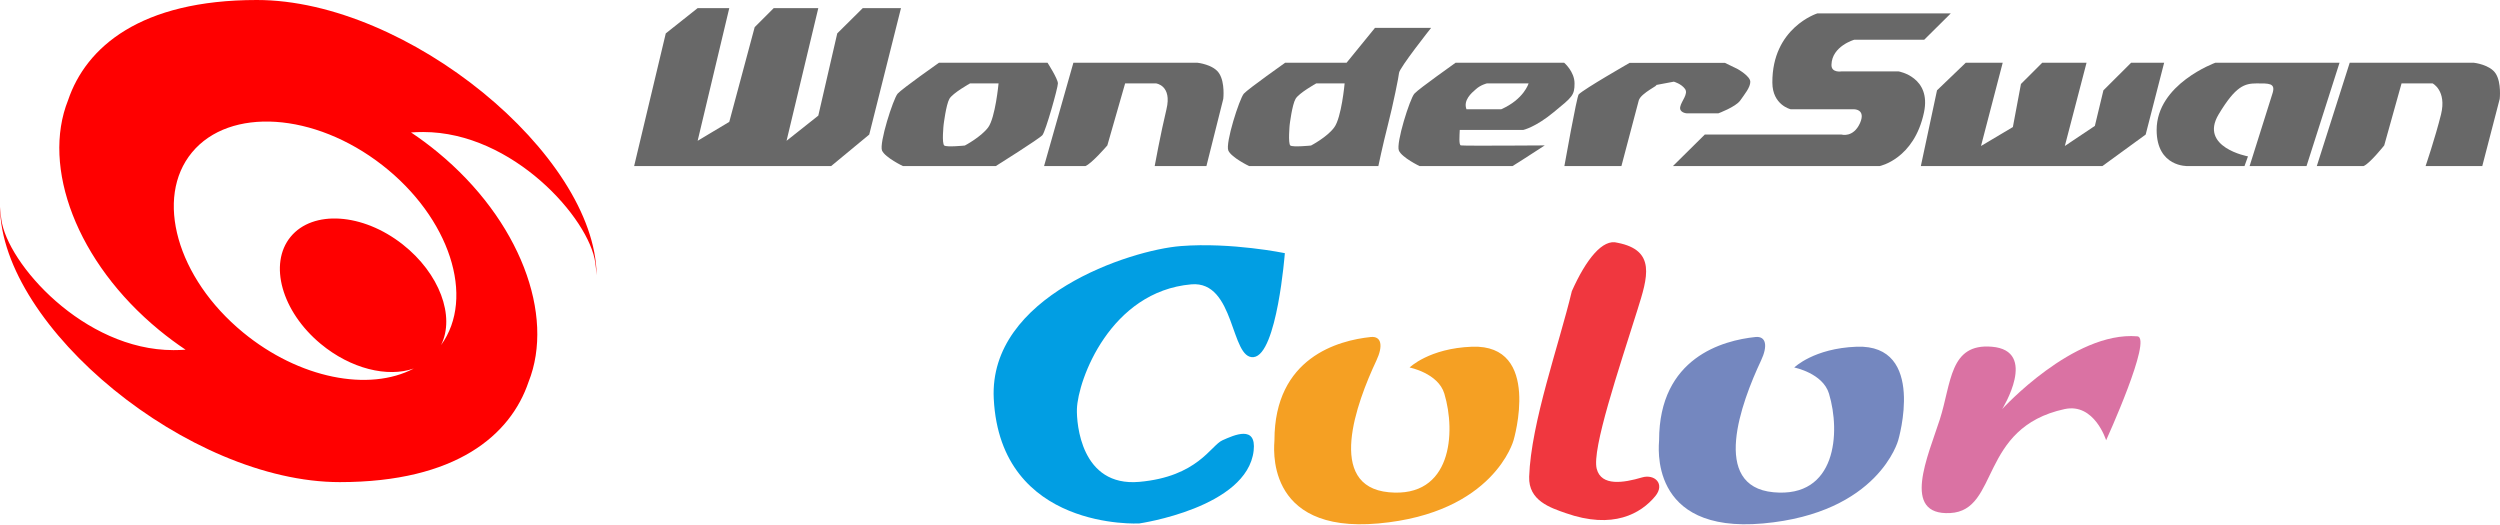
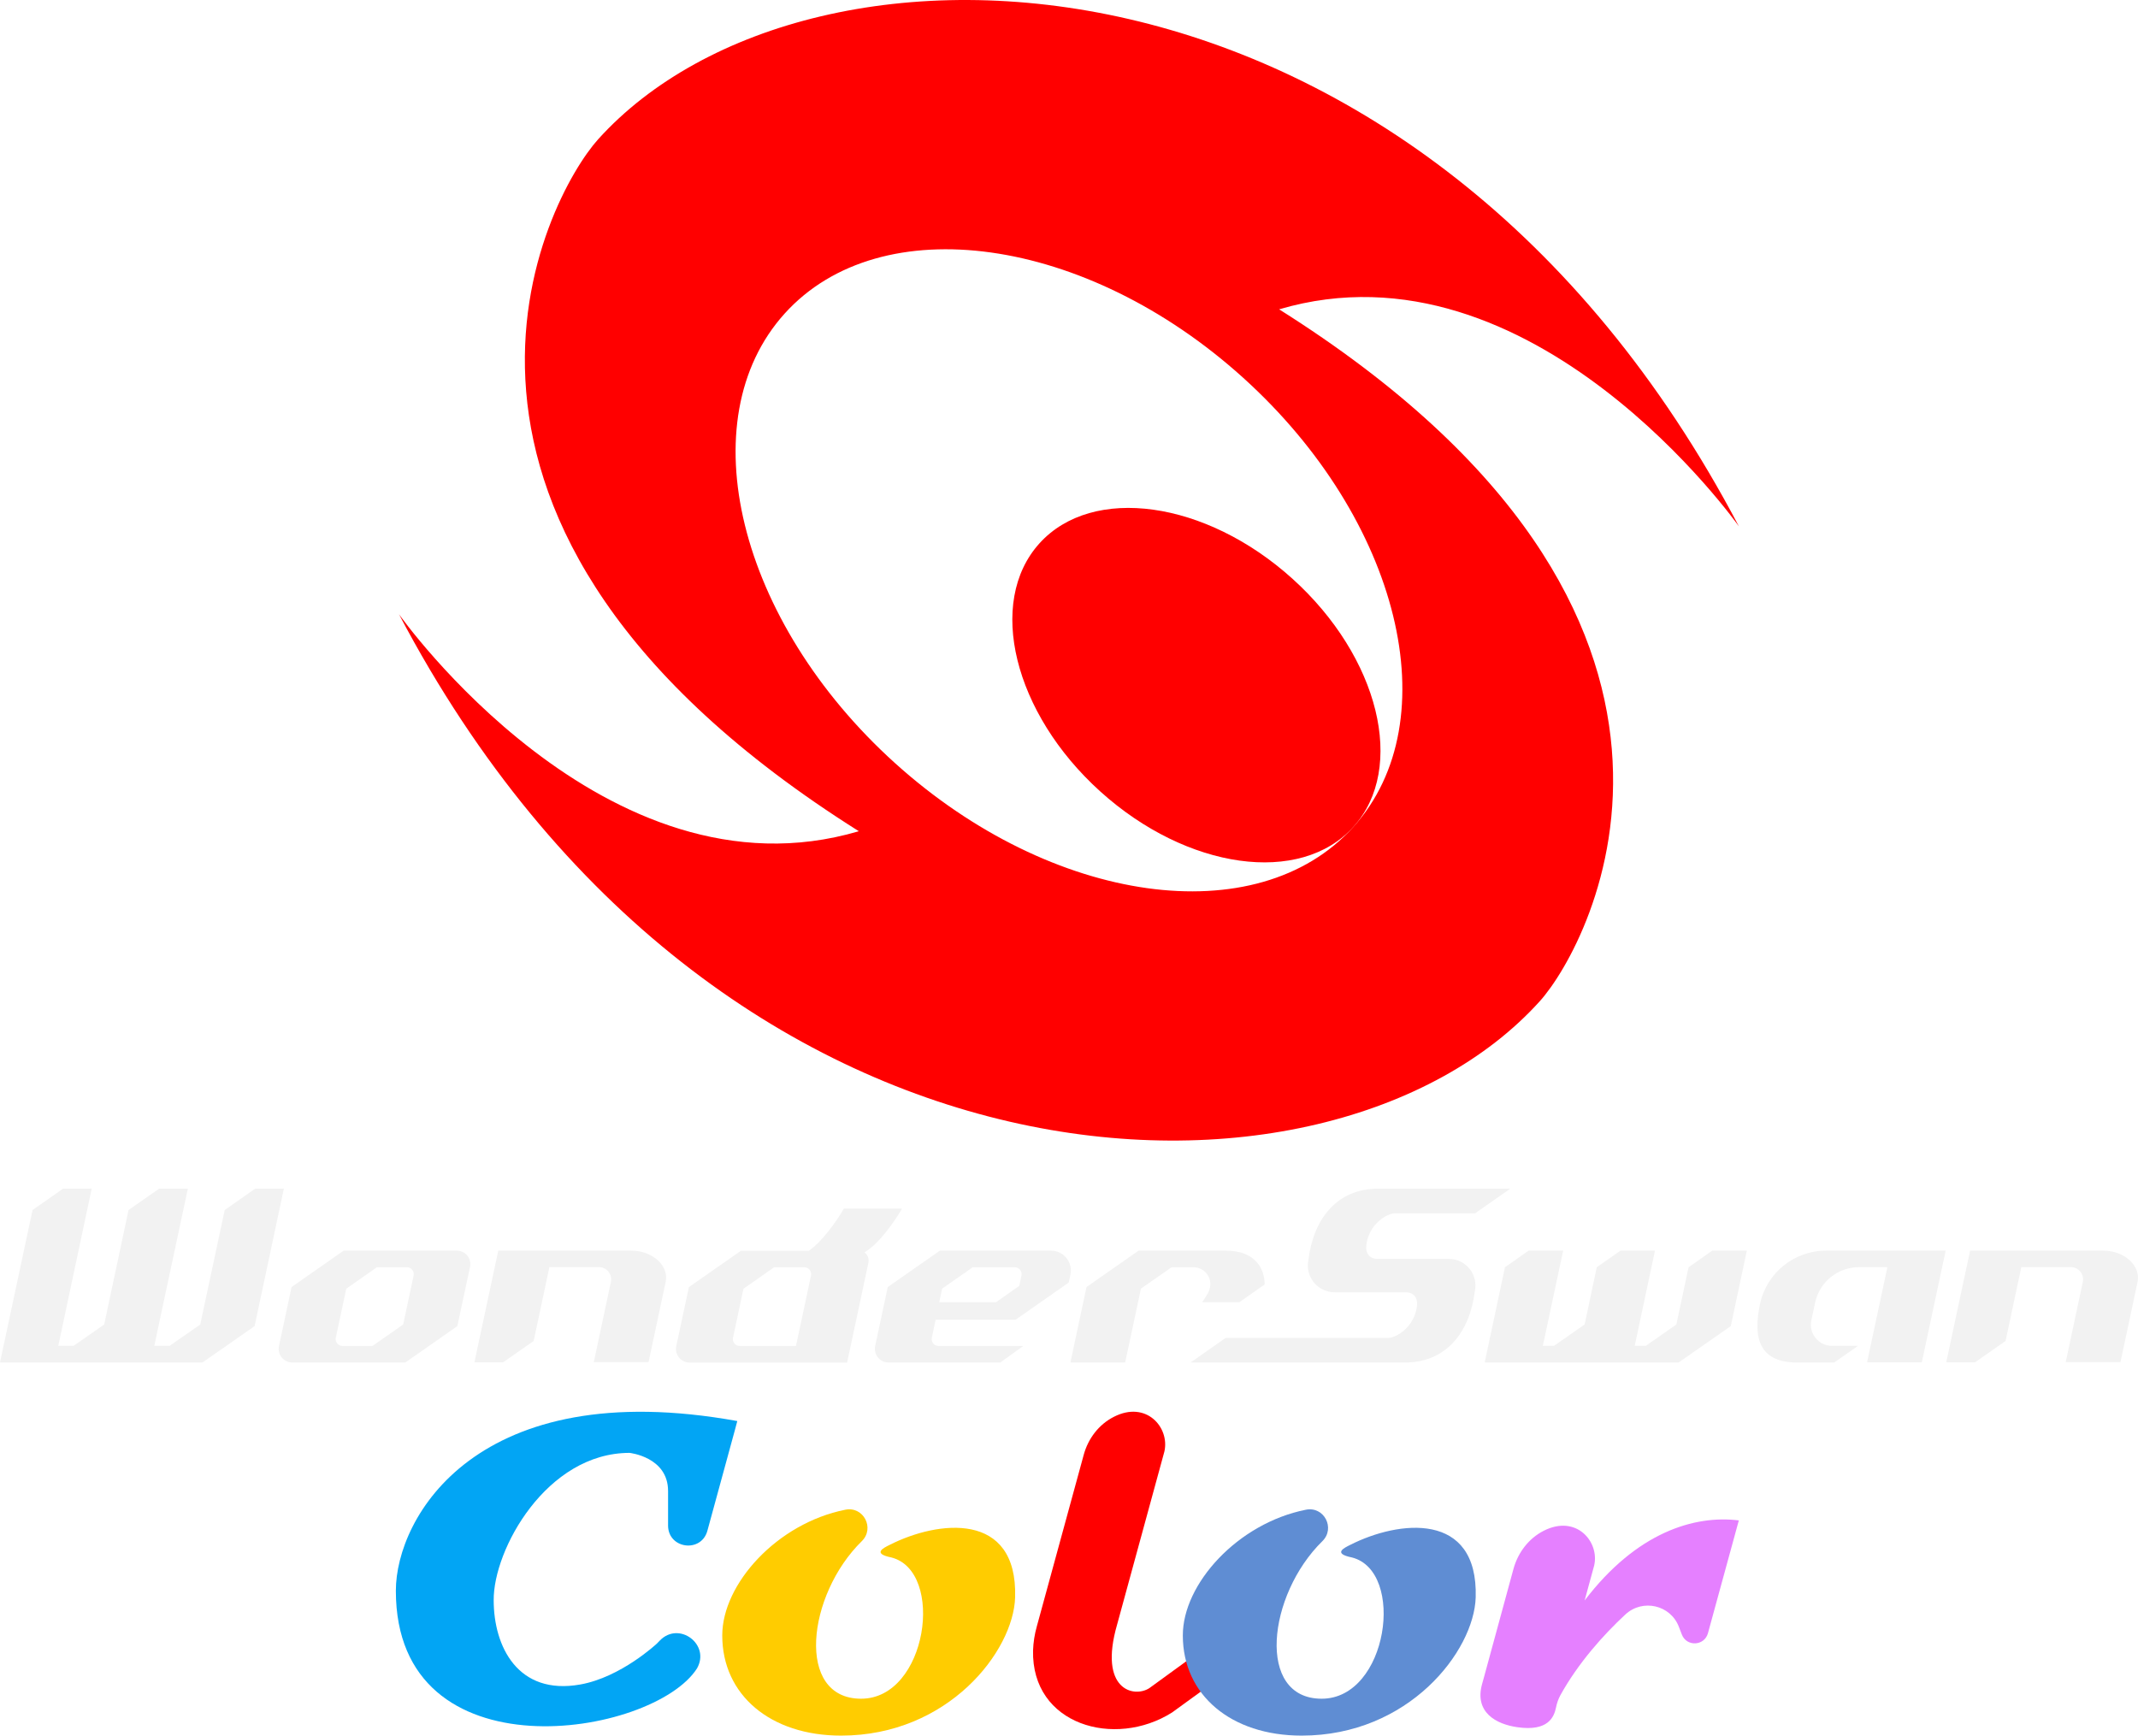
- <svg xmlns="http://www.w3.org/2000/svg" version="1.1" id="Layer_1" x="0px" y="0px" width="759.604px" height="159.302px" viewBox="-90.674 86 759.604 159.302" enable-background="new -90.674 86 759.604 159.302" xml:space="preserve">
-   <g>
-     <path fill="#FF0000" d="M34.216,126.241c1.222-0.088,2.456-0.127,3.706-0.127c27.223,0,50.532,26.348,52.282,39.772   c0.186,1.401,0.312,2.661,0.399,3.735C90.238,133.037,33.181,86-12.63,86c-35.406,0-51.91,14.336-57.354,30.431   c-8.116,20.308,2.598,49.249,27.652,69.85c2.622,2.153,5.308,4.146,8.042,5.972c-1.226,0.083-2.456,0.126-3.701,0.126   c-27.222,0-50.538-26.353-52.286-39.776c-0.181-1.401-0.313-2.656-0.396-3.735c0.362,36.583,57.423,83.619,103.23,83.619   c35.406,0,51.909-14.331,57.359-30.43c8.11-20.308-2.597-49.244-27.656-69.851C39.642,130.054,36.951,128.066,34.216,126.241z    M-16.81,187.018c-20.162-16.572-26.949-40.929-15.523-54.718c11.44-13.808,37.154-12.217,57.809,3.867   c20.493,15.967,28.379,40.206,17.857,54.685c4.355-8.711-0.45-21.778-11.666-30.597c-12.163-9.561-27.305-10.508-34.043-2.3   c-6.729,8.198-2.729,22.671,9.145,32.525c9.146,7.588,20.327,10.274,28.283,7.491C21.495,205.119,0.256,201.051-16.81,187.018z" />
-     <g>
-       <path fill="#F0373F" d="M400.795,159.762c-4.492-1.324-9.556,5.023-13.879,14.709c-3.852,16.146-12.414,39.951-12.965,56.377    c-0.25,7.289,6.479,9.426,11.051,11.039c14.471,5.105,22.934,0.111,27.243-5.104c3.1-3.74-0.179-6.859-4.021-5.715    c-5.556,1.643-12.344,2.758-13.746-2.607c-1.545-5.916,6.688-30.225,12.373-48.324    C409.959,170.258,412.587,162.057,400.795,159.762z" />
-       <path fill="#F5A023" d="M325.816,188.401c-9.795,1.012-29.26,6.195-29.26,31.375c0,1.186-3.551,28.43,31.586,25.271    c35.148-3.16,41.064-25.271,41.064-25.271s8.693-29.221-12.636-28.428c-13.017,0.48-18.952,6.316-18.952,6.316    s8.684,1.705,10.559,7.941c3.561,11.822,2.247,31.77-16.876,29.963c-19.192-1.813-9.817-27.166-3.77-40.021    C329.619,191.127,329.105,188.059,325.816,188.401z" />
-       <path fill="#7487BF" d="M442.691,188.401c-9.797,1.012-29.263,6.195-29.263,31.375c0,1.186-3.549,28.43,31.587,25.271    c35.147-3.16,41.065-25.271,41.065-25.271s8.692-29.221-12.636-28.428c-13.017,0.48-18.951,6.316-18.951,6.316    s8.682,1.705,10.557,7.941c3.562,11.822,2.247,31.77-16.876,29.963c-19.192-1.813-9.817-27.166-3.771-40.021    C446.493,191.127,445.98,188.059,442.691,188.401z" />
-       <path fill="#019EE3" d="M211.271,207.143c-1.574-31.197,41.515-45.195,56.857-46.379c15.354-1.194,31.588,2.154,31.588,2.154    s-2.367,30.797-9.477,31.588c-7.1,0.793-5.525-23.295-18.953-22.109c-24.588,2.166-34.455,28.969-34.747,37.902    c-0.129,4.322,1.194,23.686,18.953,22.111c17.769-1.586,21.72-11.061,25.27-12.635c3.56-1.586,10.368-4.703,9.477,3.158    c-1.966,17.367-34.746,22.111-34.746,22.111S213.316,247.372,211.271,207.143z" />
-       <path fill="#DA72A3" d="M501.876,241.887c-15.004,0.793-6.711-17.377-3.159-28.428c3.56-11.063,2.907-23.184,15.793-22.111    c14.249,1.176,3.158,18.953,3.158,18.953s21.641-23.734,41.063-22.109c4.743,0.389-9.477,31.586-9.477,31.586    s-3.551-11.451-12.634-9.477C510.508,215.977,516.885,241.096,501.876,241.887z" />
+ <svg xmlns="http://www.w3.org/2000/svg" id="Layer_1" data-name="Layer 1" viewBox="0 0 2659.43 2158.978" version="1.1">
+   <defs id="defs43" />
+   <g id="g38">
+     <g id="g34">
+       <path d="M2163,654.8C1768.7-94.8,1007-117.9,744,173.3c-64,71.1-282.8,478.4,324.3,860.7-315.8,93.4-572-269.9-572-269.9,394.3,749.5,1156,772.7,1419,481.4,64.1-71.1,282.9-478.4-324.2-860.7C1906.9,291.6,2163,654.8,2163,654.8Zm-479.7,374c-119.5,132.4-374.7,96.8-570.1-79.6C917.9,772.8,856.5,522.5,976,390.1S1350.7,293.3,1546.1,469.7,1802.9,896.3,1683.3,1028.8Z" transform="translate(0 -0.02249)" style="fill: red" id="path2" />
+       <ellipse cx="1488.201" cy="852.292" rx="178.304" ry="263.106" transform="translate(-141.6633 1385.828) rotate(-47.92634)" style="fill: red" id="ellipse4" />
+       <path d="M568.2,1555.7H427.5L362.7,1601,347,1674.4a17.013,17.013,0,0,0,16.6,20.5H504.1l64.8-45.3,15.7-73.4A16.783,16.783,0,0,0,568.2,1555.7Zm-53.7,31-13,60.9-38.2,26.7H426a8.478,8.478,0,0,1-8.3-10.3l13-60.9,38.1-26.7h37.5A8.563,8.563,0,0,1,514.5,1586.7Z" transform="translate(0 -0.02249)" style="fill:#f2f2f2" id="path6" />
+       <path d="M785,1555.7H619.8l-29.7,139h35.6l38.1-26.6,19.6-91.9h61.6a15.264,15.264,0,0,1,14.9,18.4l-21.3,99.9h68.1l21.3-99.9C832.3,1574.7,812,1555.7,785,1555.7Z" transform="translate(0 -0.02249)" style="fill:#f2f2f2" id="path8" />
+       <polygon points="317.5 1478.577 279.5 1505.177 249.1 1647.577 210.9 1674.177 191.9 1674.177 228 1505.177 233.7 1478.577 198 1478.577 159.9 1505.177 159.9 1505.177 129.6 1647.577 91.5 1674.177 72.5 1674.177 108.4 1505.177 108.4 1505.177 114.1 1478.577 78.5 1478.577 40.5 1505.177 0 1694.778 51.6 1694.778 68.1 1694.778 119.5 1694.778 187.5 1694.778 239.1 1694.778 251.9 1694.778 253.2 1693.878 316.7 1649.577 353.1 1478.577 317.5 1478.577" style="fill:#f2f2f2" id="polygon10" />
+       <path d="M1075.3,1558A98.706,98.706,0,0,0,1090,1546.2c18.3-18.4,32-42.7,32-42.7h-72.4s-13.7,24.3-32,42.7a87.734,87.734,0,0,1-11.4,9.6H921.7L856.9,1601.1l-15.7,73.4a17.013,17.013,0,0,0,16.6,20.5h195.9l26.5-124.2A12.392,12.392,0,0,0,1075.3,1558ZM1008.8,1586.7l-18.7,87.6h-70a8.478,8.478,0,0,1-8.3-10.3l13-60.9,38.1-26.7h37.5A8.495,8.495,0,0,1,1008.8,1586.7Z" transform="translate(0 -0.02249)" style="fill:#f2f2f2" id="path12" />
+       <path d="M1307.3,1555.7H1169.1L1104.3,1601l-15.7,73.4a17.013,17.013,0,0,0,16.6,20.5h139l28.7-20.6h-105.5a8.478,8.478,0,0,1-8.3-10.3l4.7-22.3h99.4L1329.4,1595.4l2.1-9.9A24.761,24.761,0,0,0,1307.3,1555.7Zm-36.7,31L1267.9,1599.5l-29,20.4h-70.6l3.6-16.9,38.1-26.6H1262.2A8.544,8.544,0,0,1,1270.6,1586.7Z" transform="translate(0 -0.02249)" style="fill:#f2f2f2" id="path14" />
+       <path d="M1524.4,1555.7H1416.3l-64.8,45.3-20,93.8h68.1l19.6-91.8,38.1-26.6h27.3a20.99,20.99,0,0,1,19.9,27.5,32.445,32.445,0,0,1-3.6,7.5l-5.4,8.5h46.1l31.5-22.1C1573.1,1580.6,1563.8,1555.7,1524.4,1555.7Z" transform="translate(0 -0.02249)" style="fill:#f2f2f2" id="path16" />
+       <path d="M2615.9,1555.7h-165.3l-29.7,139h35.7l38.1-26.6,19.6-91.9h61.6a15.264,15.264,0,0,1,14.9,18.4l-21.3,99.9h68.1l21.3-99.9C2663,1574.7,2642.8,1555.7,2615.9,1555.7Z" transform="translate(0 -0.02249)" style="fill:#f2f2f2" id="path18" />
+       <polygon points="2100.4 1576.378 2085.2 1647.577 2047.1 1674.177 2033.4 1674.177 2058.6 1555.677 2015.7 1555.677 1986.2 1576.378 1971.1 1647.577 1932.9 1674.177 1919.1 1674.177 1944.4 1555.677 1901.4 1555.677 1872 1576.378 1846.8 1694.778 2088.1 1694.778 2152.9 1649.577 2172.9 1555.677 2129.9 1555.677 2100.4 1576.378" style="fill:#f2f2f2" id="polygon20" />
+       <path d="M1802.1,1566h-89.5c-8.6-.5-14.4-6.3-13-17.5C1702.9,1522.7,1724.9,1509.2,1736,1509.2h99L1878.7,1478.6H1714.5c-52.2,0-80.9,38.6-87,88.7a33.279,33.279,0,0,0,32.5,40.2h89.5c8.6.5,14.4,6.3,13,17.5-3.2,24.9-23.9,38.4-35.2,39.3H1524.6l-43.7,30.6h266.6c52.2,0,80.9-38.6,87-88.7A33.066,33.066,0,0,0,1802.1,1566Z" transform="translate(0 -0.02249)" style="fill:#f2f2f2" id="path22" />
+       <path d="M2352,1555.7h-80.5a83.948,83.948,0,0,0-82.3,66.6c-8.3,39.9-3.4,75.2,52.6,72.5H2281.7l29.4-20.6H2278.8a26.295,26.295,0,0,1-25.7-31.8l4.7-22a55.752,55.752,0,0,1,54.5-44.1h35.4l-25.3,118.4h68.1l29.7-139H2352Z" transform="translate(0 -0.02249)" style="fill:#f2f2f2" id="path24" />
+       <path d="M914.1,1779,879.9,1904.2c-7.7,28-48.9,22.5-48.9-6.6v-42.9c0-42.4-47.9-47.4-47.9-47.4-103.3,0-169.6,120.4-169,183.4,0,57.4,30,118.6,107.7,104.7,50.7-9,95.3-50.9,95.3-50.9,1.3-1.3,2.6-2.6,3.8-3.9,23.9-24.4,63,5.1,46.1,34.8h0c-54.6,85.5-374.6,137-374.6-96.6,0-91.4,101-269.6,424.7-211.1Z" transform="translate(0 -0.02249)" style="fill: #02a5f4" id="path26" />
+       <path d="M1493.5,2104.4l-35.7,25.9c-71.1,44.9-174.9,15.6-172.8-77.3a126.769,126.769,0,0,1,4.7-29.9l58.3-213.3c5.5-20.3,18.8-37.9,37.6-47.4,40.4-20.6,69.5,13.4,62.8,43.1l-58.8,215.2c-23.5,81.3,20.8,91.8,40.1,79.2l45.8-33.3,35,.5-3.9,29.6Z" transform="translate(0 -0.02249)" style="fill:#ff0000" id="path28" />
+       <path d="M1971.1,1990.9l11.9-43.6c6.7-29.7-22.4-63.7-62.8-43.1-18.7,9.5-32,27.1-37.6,47.4L1846,2086l-2.5,9c-9.6,35,17.4,49.9,44.3,53.6,37.7,5.3,45.2-12.4,47.7-24.5A54.293,54.293,0,0,1,1940.8,2109c22.3-40.4,53.8-75.5,81-100.7,21.4-19.8,56.1-11.9,66.5,15.3l3.7,9.6c5.9,15.5,28.1,14.4,32.5-1.6l38.4-140.3C2107.6,1884.4,2035.6,1906.2,1971.1,1990.9Z" transform="translate(0 -0.02249)" style="fill:#e580ff" id="path30" />
+       <path d="M1624.4,1878c22.6-4.5,36.9,23,20.5,39.1-68.3,66.9-82.8,196-.9,196,82.6,0,104.6-158.6,37.7-175.7-24.8-5-9.1-12.2-2.1-15.7,60.1-30.5,159.1-42.4,156,65.3-2,66.9-83.2,172-216.5,172-87.9,0-147.8-50.6-147.8-124.6C1471.2,1970.3,1539.5,1894.9,1624.4,1878Z" transform="translate(0 -0.02249)" style="fill:#5f8dd3" id="path32" />
    </g>
-     <g>
-       <polygon fill="#686868" points="102,136.463 111.615,96.149 121.299,88.465 130.911,88.465 121.299,128.778 130.911,123.025     138.628,94.254 144.417,88.465 157.961,88.465 148.313,128.778 157.961,121.129 163.716,96.149 171.47,88.465 183.083,88.465     173.436,126.885 161.855,136.463   " />
-       <polygon fill="#686868" points="492.958,136.463 497.871,113.448 506.605,105.061 517.832,105.061 511.238,130.358     520.92,124.604 523.376,111.517 529.834,105.061 543.306,105.061 536.708,130.358 545.833,124.252 548.429,113.448     556.848,105.061 566.883,105.061 561.27,126.885 548.113,136.463   " />
-       <path fill="#686868" d="M417.63,136.463l9.683-9.578h41.543c0,0,3.575,1.053,5.615-3.473c1.857-4.213-1.756-4.213-1.756-4.213    H453.42c0,0-5.543-1.265-5.578-8.07c-0.104-16.733,13.648-21.051,13.648-21.051h40.556l-8.067,8h-21.264    c0,0-6.771,1.93-6.913,7.58c-0.104,2.562,3.054,2.035,3.054,2.035h17.33c0,0,10.034,1.684,7.721,12.49    c-3.021,14.21-13.475,16.279-13.475,16.279H417.63L417.63,136.463z" />
-       <path fill="#686868" d="M384.648,136.463h17.33l5.266-19.928c0.632-2.316,6.736-4.945,5.124-4.668    c-1.58,0.281,5.543-1.054,5.543-1.054s2.243,0.632,3.368,2.177c1.158,1.508-1.125,3.754-1.44,5.51    c-0.313,1.752,1.931,1.928,1.931,1.928h9.684c0,0,5.196-1.928,6.601-3.857c1.369-1.964,3.084-4,3.084-5.72    s-3.823-3.858-3.823-3.858l-3.896-1.896h-28.945c0,0-13.854,7.933-15.471,9.579C388.438,115.167,384.648,136.463,384.648,136.463z    " />
-       <path fill="#686868" d="M182.063,114.463c-1.332,1.543-5.682,15.088-4.735,17.297c0.981,2.143,6.35,4.701,6.35,4.701h28.208    c0,0,13.157-8.246,14.174-9.404c0.983-1.191,4.702-14.35,4.702-15.721c0-1.369-3.157-6.278-3.157-6.278h-32.98    C194.625,105.061,183.436,112.92,182.063,114.463z M204.063,111.342h8.668c0,0-0.982,10.422-3.157,13.365    c-2.21,2.949-7.087,5.51-7.087,5.51s-5.473,0.563-6.245,0c-0.808-0.631-0.211-6.28-0.211-6.28s0.737-6.104,1.754-7.894    C198.768,114.29,204.063,111.342,204.063,111.342z" />
-       <path fill="#686868" d="M287.251,114.463c-1.333,1.543-5.683,15.088-4.701,17.297c0.982,2.143,6.315,4.701,6.315,4.701h39.26    c0,0,1.299-6.246,2.914-12.563c1.542-5.931,3.368-15.048,3.368-15.72c0-1.404,9.754-13.717,9.754-13.717h-17.054l-8.627,10.594    h-18.668C299.85,105.061,288.657,112.92,287.251,114.463z M309.25,111.342h8.63c0,0-0.948,10.422-3.159,13.365    c-2.142,2.949-7.052,5.51-7.052,5.51s-5.473,0.563-6.281,0c-0.737-0.631-0.209-6.28-0.209-6.28s0.737-6.104,1.789-7.894    C303.951,114.29,309.25,111.342,309.25,111.342z" />
-       <path fill="#686868" d="M226.555,136.463l8.911-31.402h37.683c0,0,4.982,0.525,6.666,3.333c1.754,2.81,1.193,7.649,1.193,7.649    l-5.123,20.42h-15.719c0,0,1.825-9.998,3.579-17.264c1.754-7.264-3.157-7.857-3.157-7.857h-9.402l-5.403,18.84    c0,0-4.702,5.473-6.666,6.281H226.555z" />
-       <path fill="#686868" d="M613.265,136.463l10.001-31.402h37.684c0,0,4.945,0.525,6.701,3.333c1.756,2.81,1.193,7.649,1.193,7.649    l-5.3,20.42h-17.226c0,0,2.875-8.42,4.7-15.721c1.755-7.228-2.563-9.402-2.563-9.402h-9.438l-5.265,18.84    c0,0-4.348,5.474-6.278,6.281h-14.212v0.002H613.265z" />
-       <path fill="#686868" d="M339.071,114.463c-1.37,1.543-5.647,15.088-4.699,17.297c0.946,2.143,6.278,4.701,6.278,4.701h28.246    c0,0,5.613-3.51,9.791-6.281c0,0-24.002,0.176-25.475,0c-0.665-0.07-0.42-2.979-0.35-4.699h19.296c0,0,3.719-0.809,9.262-5.404    c5.617-4.595,6.315-5.089,6.315-8.736c0-3.611-3.158-6.281-3.158-6.281H351.6C351.668,105.061,340.441,112.92,339.071,114.463z     M361.107,111.342h12.666c0,0-1.403,4.809-8.314,7.857h-10.561c-1.019-2.734,1.474-4.91,2.877-6.105    C359.248,111.762,361.107,111.342,361.107,111.342z" />
-       <path fill="#686868" d="M592.846,136.463c0,0,5.333-16.877,7.02-22.28c0.842-2.946-1.123-2.841-4.844-2.841    c-3.722,0-6.422,0.806-11.578,9.4c-6.035,10.035,8.91,12.772,8.91,12.772l-1.054,2.944h-17.259c0,0-9.439,0.388-9.439-10.979    c0-13.964,17.856-20.423,17.856-20.423h37.717l-10.033,31.402h-17.296V136.463L592.846,136.463z" />
-     </g>
+     <path d="M1051.5,1878c22.6-4.5,36.9,23,20.5,39.1-68.3,66.9-82.8,196-.9,196,82.6,0,104.6-158.6,37.7-175.7-24.8-5-9.1-12.2-2.1-15.7,60.1-30.5,159.1-42.4,156,65.3-2,66.9-83.2,172-216.5,172-87.9,0-147.8-50.6-147.8-124.6C898.4,1970.3,966.6,1894.9,1051.5,1878Z" transform="translate(0 -0.02249)" style="fill:#ffcc00" id="path36" />
  </g>
</svg>
